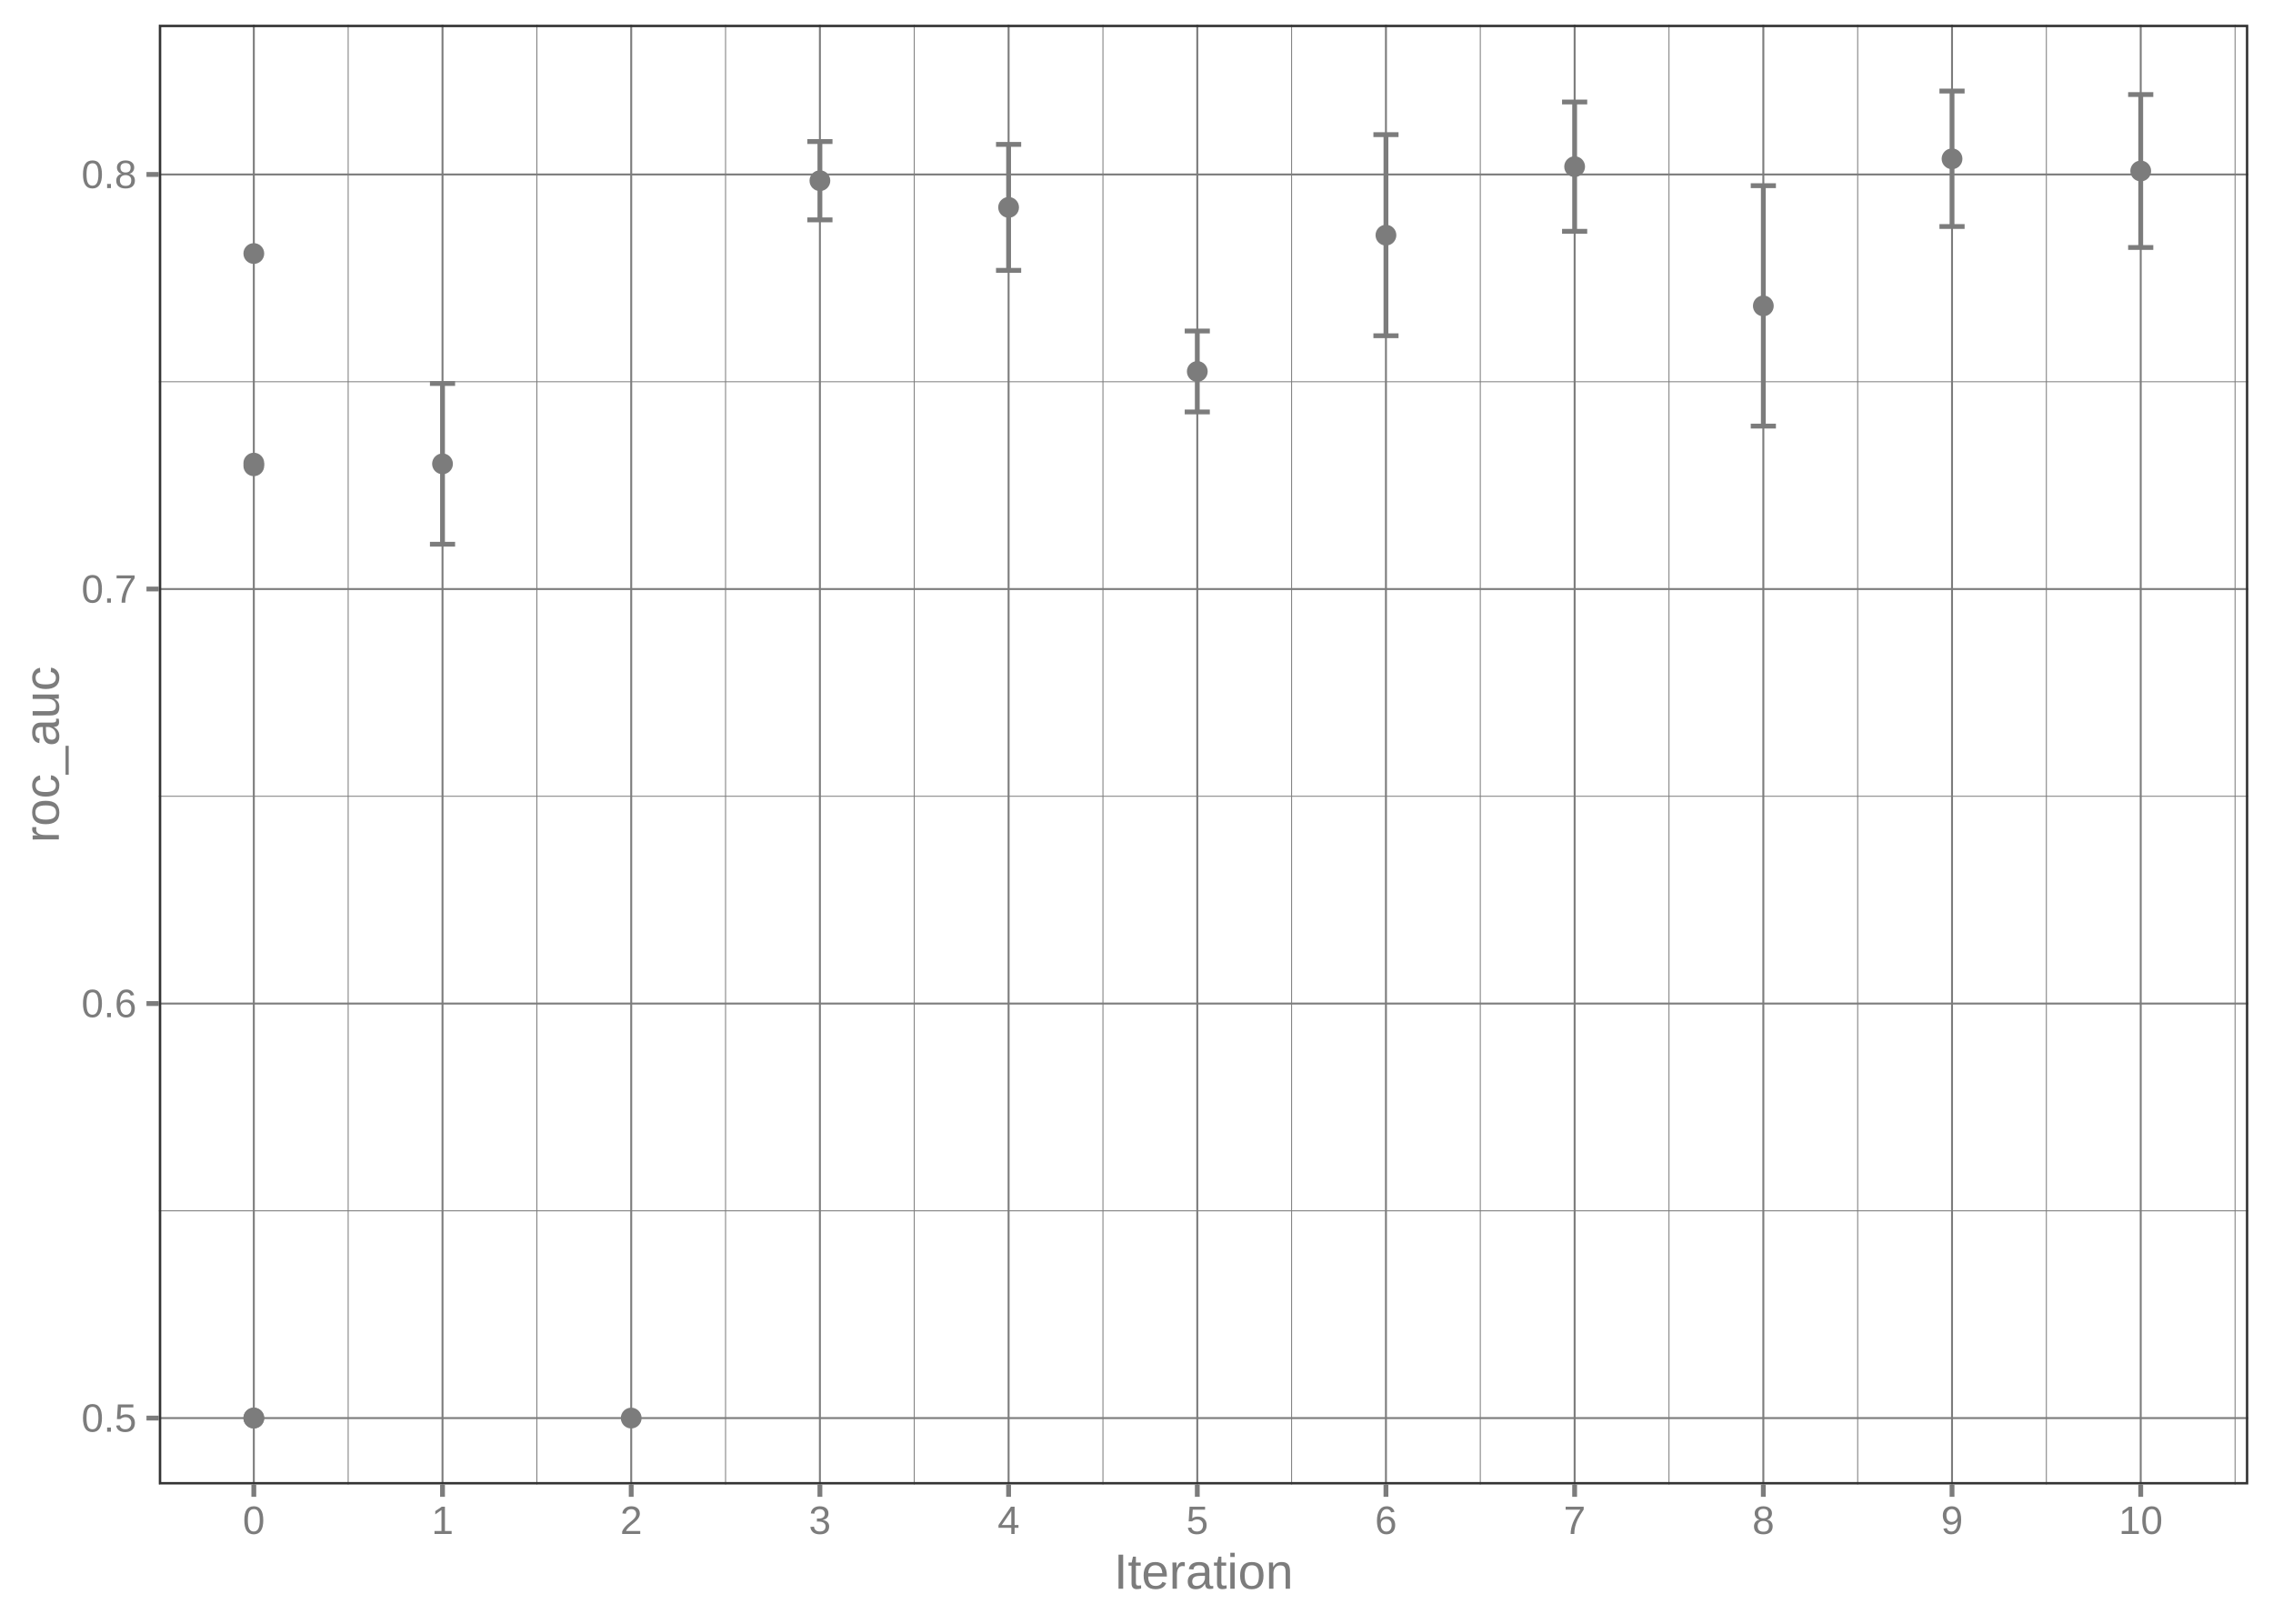
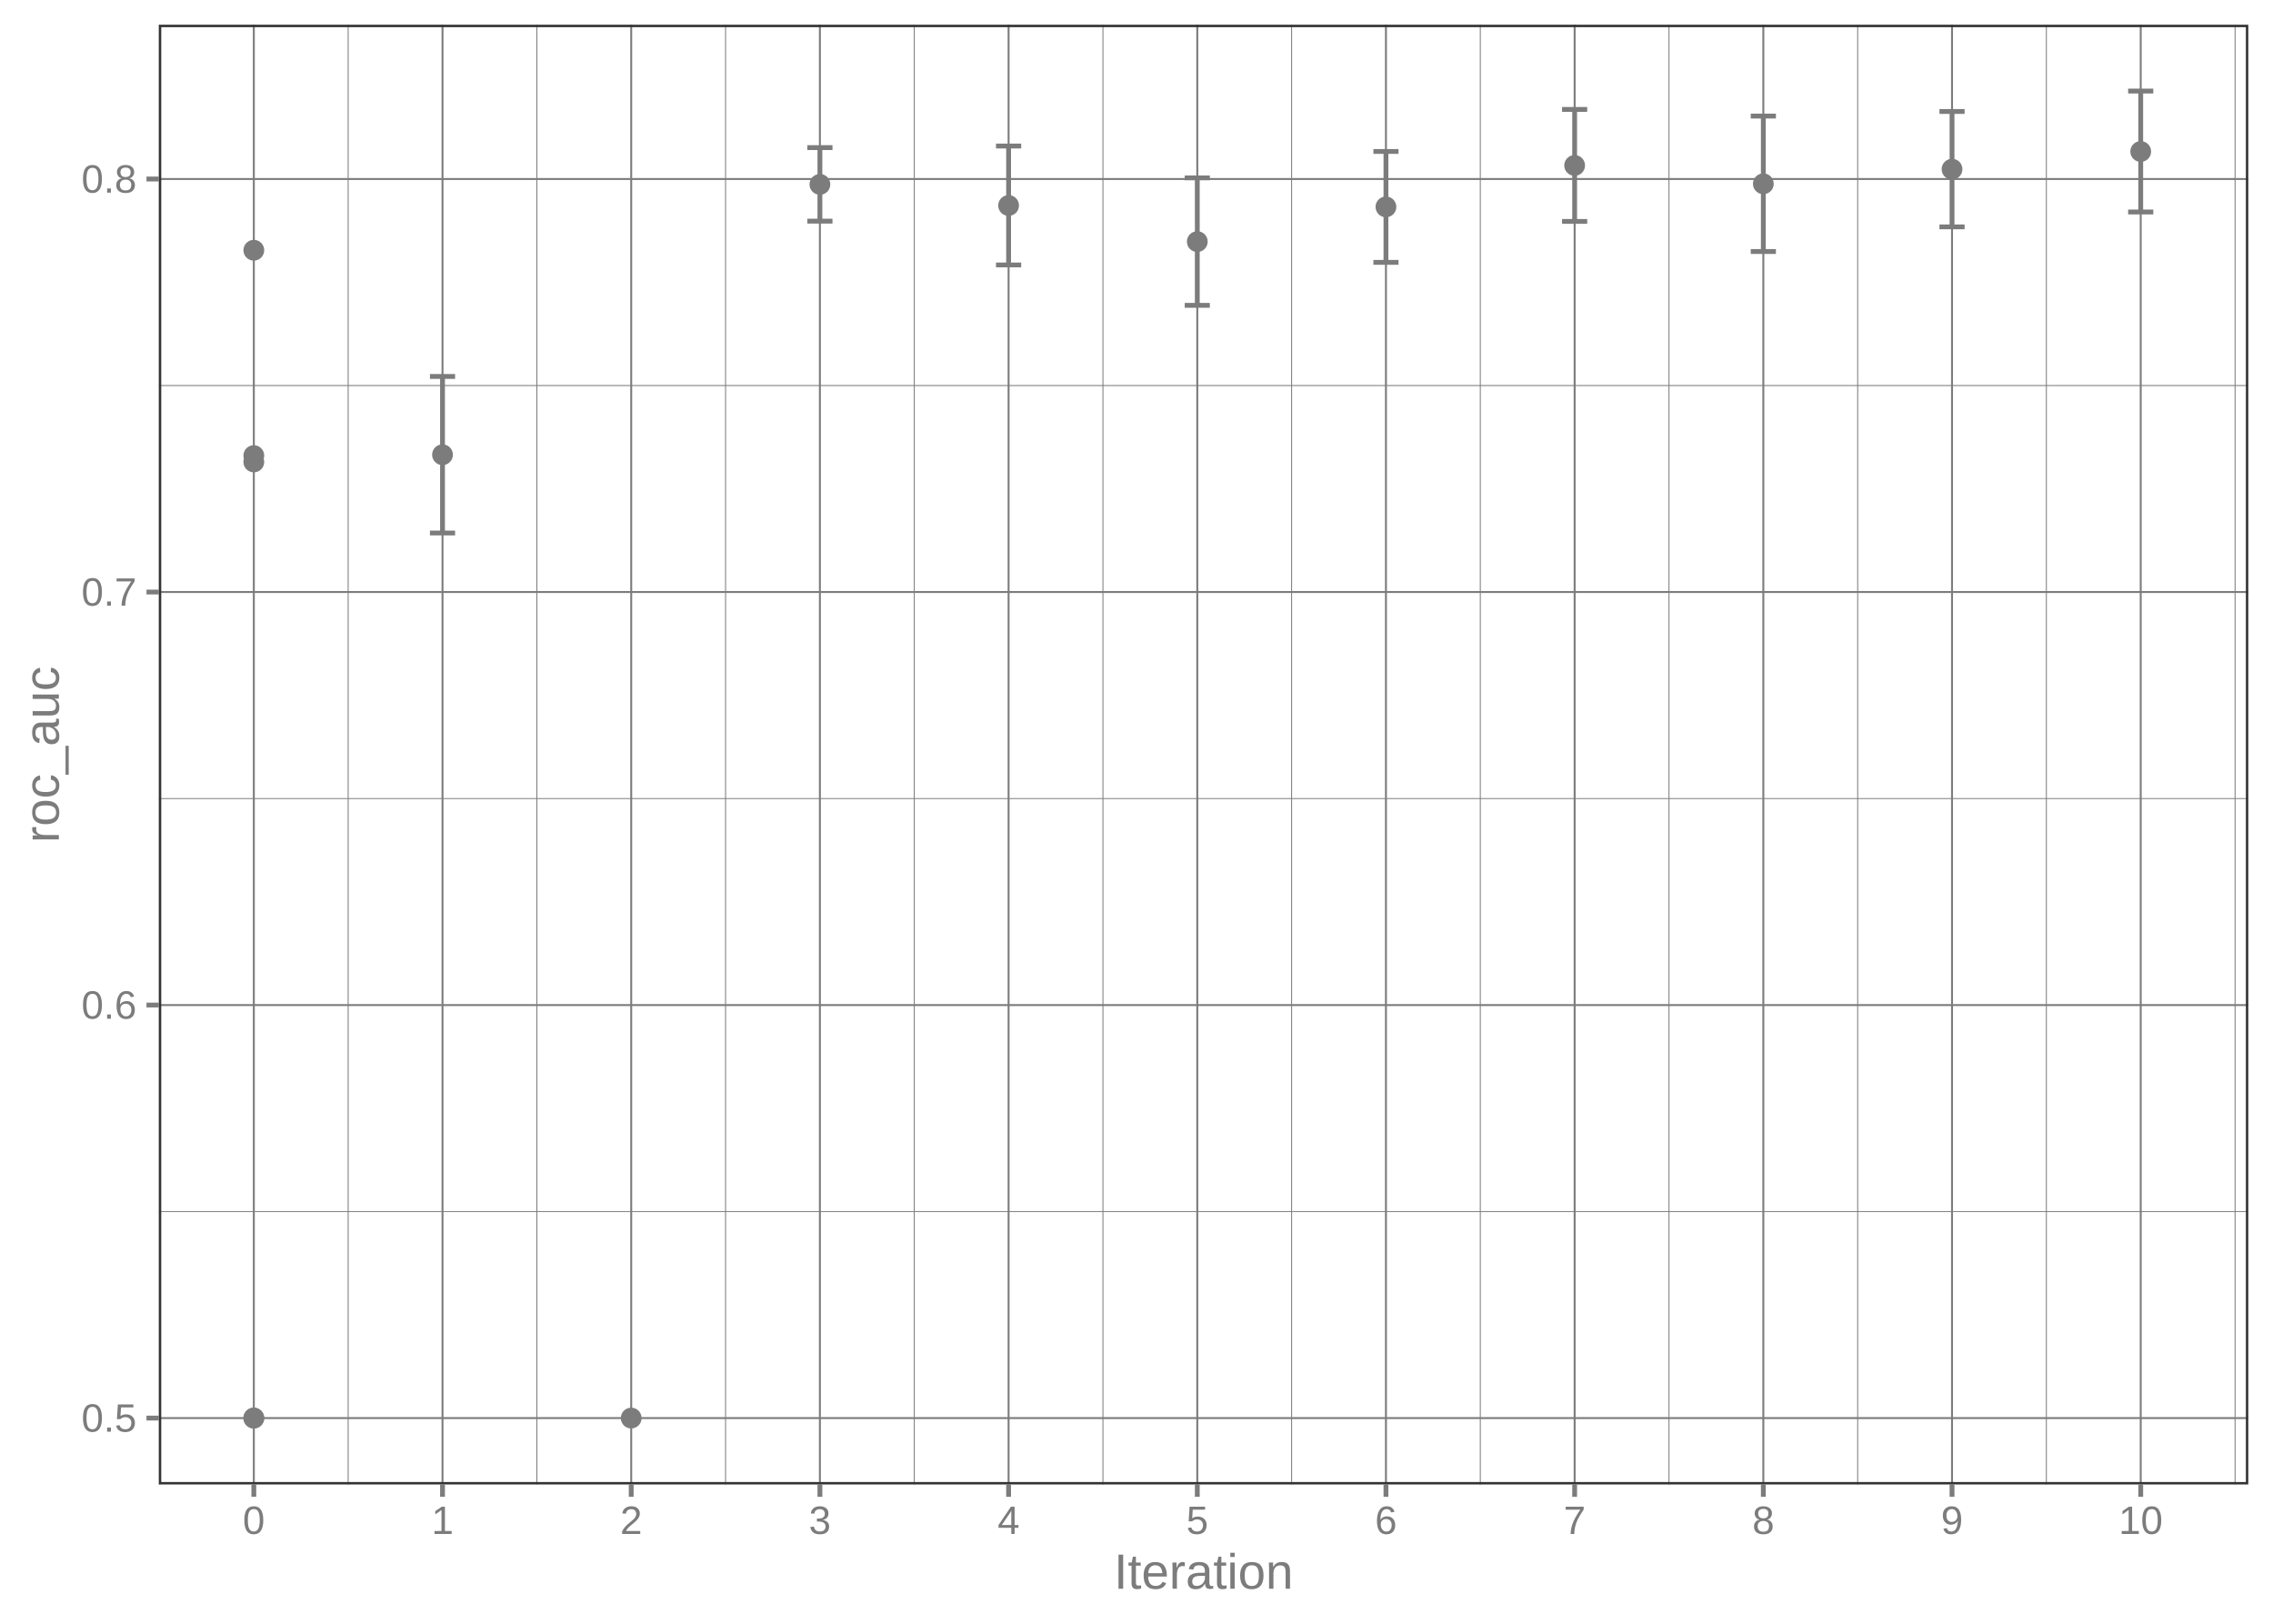
<svg xmlns="http://www.w3.org/2000/svg" width="504.00pt" height="360.00pt" viewBox="0 0 504.00 360.00">
  <g class="svglite">
    <defs>
      <style type="text/css">
    .svglite line, .svglite polyline, .svglite polygon, .svglite path, .svglite rect, .svglite circle {
      fill: none;
      stroke: #000000;
      stroke-linecap: round;
      stroke-linejoin: round;
      stroke-miterlimit: 10.00;
    }
    .svglite text {
      white-space: pre;
    }
    .svglite g.glyphgroup path {
      fill: inherit;
      stroke: none;
    }
  </style>
    </defs>
    <rect width="100%" height="100%" style="stroke: none; fill: none;" />
    <defs>
      <clipPath id="cpMC4wMHw1MDQuMDB8MC4wMHwzNjAuMDA=">
        <rect x="0.00" y="0.00" width="504.00" height="360.00" />
      </clipPath>
    </defs>
    <g clip-path="url(#cpMC4wMHw1MDQuMDB8MC4wMHwzNjAuMDA=)">
</g>
    <defs>
      <clipPath id="cpMzUuMjJ8NDk4LjUyfDUuNDh8MzI5LjEy">
        <rect x="35.22" y="5.48" width="463.30" height="323.64" />
      </clipPath>
    </defs>
    <g clip-path="url(#cpMzUuMjJ8NDk4LjUyfDUuNDh8MzI5LjEy)">
-       <polyline points="35.22,268.45 498.52,268.45 " style="stroke-width: 0.21; stroke: #7C7C7C; stroke-linecap: butt;" />
-       <polyline points="35.22,176.54 498.52,176.54 " style="stroke-width: 0.21; stroke: #7C7C7C; stroke-linecap: butt;" />
-       <polyline points="35.22,84.64 498.52,84.64 " style="stroke-width: 0.21; stroke: #7C7C7C; stroke-linecap: butt;" />
+       <polyline points="35.22,268.62 498.52,268.62 " style="stroke-width: 0.21; stroke: #7C7C7C; stroke-linecap: butt;" />
+       <polyline points="35.22,177.05 498.52,177.05 " style="stroke-width: 0.21; stroke: #7C7C7C; stroke-linecap: butt;" />
+       <polyline points="35.22,85.48 498.52,85.48 " style="stroke-width: 0.21; stroke: #7C7C7C; stroke-linecap: butt;" />
      <polyline points="35.36,329.12 35.36,5.48 " style="stroke-width: 0.21; stroke: #7C7C7C; stroke-linecap: butt;" />
      <polyline points="77.20,329.12 77.20,5.48 " style="stroke-width: 0.21; stroke: #7C7C7C; stroke-linecap: butt;" />
      <polyline points="119.04,329.12 119.04,5.48 " style="stroke-width: 0.21; stroke: #7C7C7C; stroke-linecap: butt;" />
      <polyline points="160.88,329.12 160.88,5.48 " style="stroke-width: 0.21; stroke: #7C7C7C; stroke-linecap: butt;" />
      <polyline points="202.72,329.12 202.72,5.48 " style="stroke-width: 0.21; stroke: #7C7C7C; stroke-linecap: butt;" />
      <polyline points="244.56,329.12 244.56,5.48 " style="stroke-width: 0.21; stroke: #7C7C7C; stroke-linecap: butt;" />
      <polyline points="286.39,329.12 286.39,5.48 " style="stroke-width: 0.21; stroke: #7C7C7C; stroke-linecap: butt;" />
      <polyline points="328.23,329.12 328.23,5.48 " style="stroke-width: 0.21; stroke: #7C7C7C; stroke-linecap: butt;" />
      <polyline points="370.07,329.12 370.07,5.48 " style="stroke-width: 0.21; stroke: #7C7C7C; stroke-linecap: butt;" />
      <polyline points="411.91,329.12 411.91,5.48 " style="stroke-width: 0.21; stroke: #7C7C7C; stroke-linecap: butt;" />
      <polyline points="453.75,329.12 453.75,5.48 " style="stroke-width: 0.21; stroke: #7C7C7C; stroke-linecap: butt;" />
      <polyline points="495.59,329.12 495.59,5.48 " style="stroke-width: 0.21; stroke: #7C7C7C; stroke-linecap: butt;" />
      <polyline points="35.22,314.40 498.52,314.40 " style="stroke-width: 0.43; stroke: #7C7C7C; stroke-linecap: butt;" />
-       <polyline points="35.22,222.50 498.52,222.50 " style="stroke-width: 0.43; stroke: #7C7C7C; stroke-linecap: butt;" />
-       <polyline points="35.22,130.59 498.52,130.59 " style="stroke-width: 0.43; stroke: #7C7C7C; stroke-linecap: butt;" />
-       <polyline points="35.22,38.68 498.52,38.68 " style="stroke-width: 0.43; stroke: #7C7C7C; stroke-linecap: butt;" />
+       <polyline points="35.22,222.83 498.52,222.83 " style="stroke-width: 0.43; stroke: #7C7C7C; stroke-linecap: butt;" />
+       <polyline points="35.22,131.26 498.52,131.26 " style="stroke-width: 0.43; stroke: #7C7C7C; stroke-linecap: butt;" />
+       <polyline points="35.22,39.69 498.52,39.69 " style="stroke-width: 0.43; stroke: #7C7C7C; stroke-linecap: butt;" />
      <polyline points="56.28,329.12 56.28,5.48 " style="stroke-width: 0.43; stroke: #7C7C7C; stroke-linecap: butt;" />
      <polyline points="98.12,329.12 98.12,5.48 " style="stroke-width: 0.43; stroke: #7C7C7C; stroke-linecap: butt;" />
      <polyline points="139.96,329.12 139.96,5.48 " style="stroke-width: 0.43; stroke: #7C7C7C; stroke-linecap: butt;" />
      <polyline points="181.80,329.12 181.80,5.48 " style="stroke-width: 0.43; stroke: #7C7C7C; stroke-linecap: butt;" />
      <polyline points="223.64,329.12 223.64,5.48 " style="stroke-width: 0.43; stroke: #7C7C7C; stroke-linecap: butt;" />
      <polyline points="265.48,329.12 265.48,5.48 " style="stroke-width: 0.43; stroke: #7C7C7C; stroke-linecap: butt;" />
      <polyline points="307.31,329.12 307.31,5.48 " style="stroke-width: 0.43; stroke: #7C7C7C; stroke-linecap: butt;" />
      <polyline points="349.15,329.12 349.15,5.48 " style="stroke-width: 0.43; stroke: #7C7C7C; stroke-linecap: butt;" />
      <polyline points="390.99,329.12 390.99,5.48 " style="stroke-width: 0.43; stroke: #7C7C7C; stroke-linecap: butt;" />
      <polyline points="432.83,329.12 432.83,5.48 " style="stroke-width: 0.43; stroke: #7C7C7C; stroke-linecap: butt;" />
      <polyline points="474.67,329.12 474.67,5.48 " style="stroke-width: 0.43; stroke: #7C7C7C; stroke-linecap: butt;" />
-       <circle cx="56.28" cy="103.27" r="1.95" style="stroke-width: 0.71; stroke: #7C7C7C; fill: #7C7C7C;" />
-       <circle cx="56.28" cy="102.68" r="1.95" style="stroke-width: 0.71; stroke: #7C7C7C; fill: #7C7C7C;" />
+       <circle cx="56.28" cy="101.01" r="1.95" style="stroke-width: 0.71; stroke: #7C7C7C; fill: #7C7C7C;" />
+       <circle cx="56.28" cy="102.42" r="1.95" style="stroke-width: 0.71; stroke: #7C7C7C; fill: #7C7C7C;" />
      <circle cx="56.28" cy="314.40" r="1.95" style="stroke-width: 0.71; stroke: #7C7C7C; fill: #7C7C7C;" />
      <circle cx="56.28" cy="314.40" r="1.95" style="stroke-width: 0.71; stroke: #7C7C7C; fill: #7C7C7C;" />
-       <circle cx="56.28" cy="56.21" r="1.95" style="stroke-width: 0.71; stroke: #7C7C7C; fill: #7C7C7C;" />
-       <circle cx="98.12" cy="102.84" r="1.95" style="stroke-width: 0.71; stroke: #7C7C7C; fill: #7C7C7C;" />
+       <circle cx="56.28" cy="55.48" r="1.95" style="stroke-width: 0.71; stroke: #7C7C7C; fill: #7C7C7C;" />
+       <circle cx="98.12" cy="100.82" r="1.95" style="stroke-width: 0.71; stroke: #7C7C7C; fill: #7C7C7C;" />
      <circle cx="139.96" cy="314.40" r="1.95" style="stroke-width: 0.71; stroke: #7C7C7C; fill: #7C7C7C;" />
-       <circle cx="181.80" cy="40.06" r="1.95" style="stroke-width: 0.71; stroke: #7C7C7C; fill: #7C7C7C;" />
-       <circle cx="223.64" cy="45.98" r="1.95" style="stroke-width: 0.71; stroke: #7C7C7C; fill: #7C7C7C;" />
-       <circle cx="265.48" cy="82.36" r="1.95" style="stroke-width: 0.71; stroke: #7C7C7C; fill: #7C7C7C;" />
-       <circle cx="307.31" cy="52.14" r="1.95" style="stroke-width: 0.71; stroke: #7C7C7C; fill: #7C7C7C;" />
-       <circle cx="349.15" cy="36.95" r="1.95" style="stroke-width: 0.71; stroke: #7C7C7C; fill: #7C7C7C;" />
-       <circle cx="390.99" cy="67.82" r="1.95" style="stroke-width: 0.71; stroke: #7C7C7C; fill: #7C7C7C;" />
-       <circle cx="432.83" cy="35.21" r="1.95" style="stroke-width: 0.71; stroke: #7C7C7C; fill: #7C7C7C;" />
-       <circle cx="474.67" cy="37.91" r="1.95" style="stroke-width: 0.71; stroke: #7C7C7C; fill: #7C7C7C;" />
-       <polyline points="95.33,85.03 100.91,85.03 " style="stroke-width: 1.07; stroke: #7C7C7C; stroke-linecap: butt;" />
-       <polyline points="98.12,85.03 98.12,120.66 " style="stroke-width: 1.07; stroke: #7C7C7C; stroke-linecap: butt;" />
-       <polyline points="95.33,120.66 100.91,120.66 " style="stroke-width: 1.07; stroke: #7C7C7C; stroke-linecap: butt;" />
-       <polyline points="179.01,31.38 184.59,31.38 " style="stroke-width: 1.07; stroke: #7C7C7C; stroke-linecap: butt;" />
-       <polyline points="181.80,31.38 181.80,48.75 " style="stroke-width: 1.07; stroke: #7C7C7C; stroke-linecap: butt;" />
-       <polyline points="179.01,48.75 184.59,48.75 " style="stroke-width: 1.07; stroke: #7C7C7C; stroke-linecap: butt;" />
-       <polyline points="220.85,32.01 226.43,32.01 " style="stroke-width: 1.07; stroke: #7C7C7C; stroke-linecap: butt;" />
-       <polyline points="223.64,32.01 223.64,59.94 " style="stroke-width: 1.07; stroke: #7C7C7C; stroke-linecap: butt;" />
-       <polyline points="220.85,59.94 226.43,59.94 " style="stroke-width: 1.07; stroke: #7C7C7C; stroke-linecap: butt;" />
-       <polyline points="262.69,73.39 268.26,73.39 " style="stroke-width: 1.07; stroke: #7C7C7C; stroke-linecap: butt;" />
-       <polyline points="265.48,73.39 265.48,91.33 " style="stroke-width: 1.07; stroke: #7C7C7C; stroke-linecap: butt;" />
-       <polyline points="262.69,91.33 268.26,91.33 " style="stroke-width: 1.07; stroke: #7C7C7C; stroke-linecap: butt;" />
-       <polyline points="304.53,29.85 310.10,29.85 " style="stroke-width: 1.07; stroke: #7C7C7C; stroke-linecap: butt;" />
-       <polyline points="307.31,29.85 307.31,74.44 " style="stroke-width: 1.07; stroke: #7C7C7C; stroke-linecap: butt;" />
-       <polyline points="304.53,74.44 310.10,74.44 " style="stroke-width: 1.07; stroke: #7C7C7C; stroke-linecap: butt;" />
-       <polyline points="346.36,22.61 351.94,22.61 " style="stroke-width: 1.07; stroke: #7C7C7C; stroke-linecap: butt;" />
-       <polyline points="349.15,22.61 349.15,51.29 " style="stroke-width: 1.07; stroke: #7C7C7C; stroke-linecap: butt;" />
-       <polyline points="346.36,51.29 351.94,51.29 " style="stroke-width: 1.07; stroke: #7C7C7C; stroke-linecap: butt;" />
-       <polyline points="388.20,41.17 393.78,41.17 " style="stroke-width: 1.07; stroke: #7C7C7C; stroke-linecap: butt;" />
-       <polyline points="390.99,41.17 390.99,94.47 " style="stroke-width: 1.07; stroke: #7C7C7C; stroke-linecap: butt;" />
-       <polyline points="388.20,94.47 393.78,94.47 " style="stroke-width: 1.07; stroke: #7C7C7C; stroke-linecap: butt;" />
-       <polyline points="430.04,20.19 435.62,20.19 " style="stroke-width: 1.07; stroke: #7C7C7C; stroke-linecap: butt;" />
-       <polyline points="432.83,20.19 432.83,50.22 " style="stroke-width: 1.07; stroke: #7C7C7C; stroke-linecap: butt;" />
-       <polyline points="430.04,50.22 435.62,50.22 " style="stroke-width: 1.07; stroke: #7C7C7C; stroke-linecap: butt;" />
-       <polyline points="471.88,20.96 477.46,20.96 " style="stroke-width: 1.07; stroke: #7C7C7C; stroke-linecap: butt;" />
-       <polyline points="474.67,20.96 474.67,54.87 " style="stroke-width: 1.07; stroke: #7C7C7C; stroke-linecap: butt;" />
-       <polyline points="471.88,54.87 477.46,54.87 " style="stroke-width: 1.07; stroke: #7C7C7C; stroke-linecap: butt;" />
+       <circle cx="181.80" cy="40.88" r="1.95" style="stroke-width: 0.71; stroke: #7C7C7C; fill: #7C7C7C;" />
+       <circle cx="223.64" cy="45.56" r="1.95" style="stroke-width: 0.71; stroke: #7C7C7C; fill: #7C7C7C;" />
+       <circle cx="265.48" cy="53.57" r="1.95" style="stroke-width: 0.71; stroke: #7C7C7C; fill: #7C7C7C;" />
+       <circle cx="307.31" cy="45.87" r="1.95" style="stroke-width: 0.71; stroke: #7C7C7C; fill: #7C7C7C;" />
+       <circle cx="349.15" cy="36.68" r="1.95" style="stroke-width: 0.71; stroke: #7C7C7C; fill: #7C7C7C;" />
+       <circle cx="390.99" cy="40.75" r="1.95" style="stroke-width: 0.71; stroke: #7C7C7C; fill: #7C7C7C;" />
+       <circle cx="432.83" cy="37.51" r="1.95" style="stroke-width: 0.71; stroke: #7C7C7C; fill: #7C7C7C;" />
+       <circle cx="474.67" cy="33.59" r="1.95" style="stroke-width: 0.71; stroke: #7C7C7C; fill: #7C7C7C;" />
+       <polyline points="95.33,83.46 100.91,83.46 " style="stroke-width: 1.07; stroke: #7C7C7C; stroke-linecap: butt;" />
+       <polyline points="98.12,83.46 98.12,118.17 " style="stroke-width: 1.07; stroke: #7C7C7C; stroke-linecap: butt;" />
+       <polyline points="95.33,118.17 100.91,118.17 " style="stroke-width: 1.07; stroke: #7C7C7C; stroke-linecap: butt;" />
+       <polyline points="179.01,32.73 184.59,32.73 " style="stroke-width: 1.07; stroke: #7C7C7C; stroke-linecap: butt;" />
+       <polyline points="181.80,32.73 181.80,49.03 " style="stroke-width: 1.07; stroke: #7C7C7C; stroke-linecap: butt;" />
+       <polyline points="179.01,49.03 184.59,49.03 " style="stroke-width: 1.07; stroke: #7C7C7C; stroke-linecap: butt;" />
+       <polyline points="220.85,32.38 226.43,32.38 " style="stroke-width: 1.07; stroke: #7C7C7C; stroke-linecap: butt;" />
+       <polyline points="223.64,32.38 223.64,58.74 " style="stroke-width: 1.07; stroke: #7C7C7C; stroke-linecap: butt;" />
+       <polyline points="220.85,58.74 226.43,58.74 " style="stroke-width: 1.07; stroke: #7C7C7C; stroke-linecap: butt;" />
+       <polyline points="262.69,39.44 268.26,39.44 " style="stroke-width: 1.07; stroke: #7C7C7C; stroke-linecap: butt;" />
+       <polyline points="265.48,39.44 265.48,67.70 " style="stroke-width: 1.07; stroke: #7C7C7C; stroke-linecap: butt;" />
+       <polyline points="262.69,67.70 268.26,67.70 " style="stroke-width: 1.07; stroke: #7C7C7C; stroke-linecap: butt;" />
+       <polyline points="304.53,33.58 310.10,33.58 " style="stroke-width: 1.07; stroke: #7C7C7C; stroke-linecap: butt;" />
+       <polyline points="307.31,33.58 307.31,58.17 " style="stroke-width: 1.07; stroke: #7C7C7C; stroke-linecap: butt;" />
+       <polyline points="304.53,58.17 310.10,58.17 " style="stroke-width: 1.07; stroke: #7C7C7C; stroke-linecap: butt;" />
+       <polyline points="346.36,24.26 351.94,24.26 " style="stroke-width: 1.07; stroke: #7C7C7C; stroke-linecap: butt;" />
+       <polyline points="349.15,24.26 349.15,49.09 " style="stroke-width: 1.07; stroke: #7C7C7C; stroke-linecap: butt;" />
+       <polyline points="346.36,49.09 351.94,49.09 " style="stroke-width: 1.07; stroke: #7C7C7C; stroke-linecap: butt;" />
+       <polyline points="388.20,25.74 393.78,25.74 " style="stroke-width: 1.07; stroke: #7C7C7C; stroke-linecap: butt;" />
+       <polyline points="390.99,25.74 390.99,55.76 " style="stroke-width: 1.07; stroke: #7C7C7C; stroke-linecap: butt;" />
+       <polyline points="388.20,55.76 393.78,55.76 " style="stroke-width: 1.07; stroke: #7C7C7C; stroke-linecap: butt;" />
+       <polyline points="430.04,24.72 435.62,24.72 " style="stroke-width: 1.07; stroke: #7C7C7C; stroke-linecap: butt;" />
+       <polyline points="432.83,24.72 432.83,50.30 " style="stroke-width: 1.07; stroke: #7C7C7C; stroke-linecap: butt;" />
+       <polyline points="430.04,50.30 435.62,50.30 " style="stroke-width: 1.07; stroke: #7C7C7C; stroke-linecap: butt;" />
+       <polyline points="471.88,20.19 477.46,20.19 " style="stroke-width: 1.07; stroke: #7C7C7C; stroke-linecap: butt;" />
+       <polyline points="474.67,20.19 474.67,47.00 " style="stroke-width: 1.07; stroke: #7C7C7C; stroke-linecap: butt;" />
+       <polyline points="471.88,47.00 477.46,47.00 " style="stroke-width: 1.07; stroke: #7C7C7C; stroke-linecap: butt;" />
      <rect x="35.22" y="5.48" width="463.30" height="323.64" style="stroke-width: 1.07; stroke: #333333;" />
    </g>
    <g clip-path="url(#cpMC4wMHw1MDQuMDB8MC4wMHwzNjAuMDA=)">
      <text x="30.29" y="317.43" text-anchor="end" style="font-size: 8.80px;fill: #7C7C7C; font-family: &quot;Liberation Sans&quot;;" textLength="12.22px" lengthAdjust="spacingAndGlyphs">0.5</text>
-       <text x="30.29" y="225.52" text-anchor="end" style="font-size: 8.80px;fill: #7C7C7C; font-family: &quot;Liberation Sans&quot;;" textLength="12.22px" lengthAdjust="spacingAndGlyphs">0.6</text>
-       <text x="30.29" y="133.62" text-anchor="end" style="font-size: 8.80px;fill: #7C7C7C; font-family: &quot;Liberation Sans&quot;;" textLength="12.22px" lengthAdjust="spacingAndGlyphs">0.7</text>
-       <text x="30.29" y="41.71" text-anchor="end" style="font-size: 8.80px;fill: #7C7C7C; font-family: &quot;Liberation Sans&quot;;" textLength="12.22px" lengthAdjust="spacingAndGlyphs">0.8</text>
+       <text x="30.29" y="225.86" text-anchor="end" style="font-size: 8.80px;fill: #7C7C7C; font-family: &quot;Liberation Sans&quot;;" textLength="12.22px" lengthAdjust="spacingAndGlyphs">0.6</text>
+       <text x="30.29" y="134.29" text-anchor="end" style="font-size: 8.80px;fill: #7C7C7C; font-family: &quot;Liberation Sans&quot;;" textLength="12.22px" lengthAdjust="spacingAndGlyphs">0.7</text>
+       <text x="30.29" y="42.72" text-anchor="end" style="font-size: 8.80px;fill: #7C7C7C; font-family: &quot;Liberation Sans&quot;;" textLength="12.22px" lengthAdjust="spacingAndGlyphs">0.8</text>
      <polyline points="32.48,314.40 35.22,314.40 " style="stroke-width: 1.07; stroke: #7C7C7C; stroke-linecap: butt;" />
-       <polyline points="32.48,222.50 35.22,222.50 " style="stroke-width: 1.07; stroke: #7C7C7C; stroke-linecap: butt;" />
-       <polyline points="32.48,130.59 35.22,130.59 " style="stroke-width: 1.07; stroke: #7C7C7C; stroke-linecap: butt;" />
-       <polyline points="32.48,38.68 35.22,38.68 " style="stroke-width: 1.07; stroke: #7C7C7C; stroke-linecap: butt;" />
+       <polyline points="32.48,222.83 35.22,222.83 " style="stroke-width: 1.07; stroke: #7C7C7C; stroke-linecap: butt;" />
+       <polyline points="32.48,131.26 35.22,131.26 " style="stroke-width: 1.07; stroke: #7C7C7C; stroke-linecap: butt;" />
+       <polyline points="32.48,39.69 35.22,39.69 " style="stroke-width: 1.07; stroke: #7C7C7C; stroke-linecap: butt;" />
      <polyline points="56.28,331.86 56.28,329.12 " style="stroke-width: 1.07; stroke: #7C7C7C; stroke-linecap: butt;" />
      <polyline points="98.12,331.86 98.12,329.12 " style="stroke-width: 1.07; stroke: #7C7C7C; stroke-linecap: butt;" />
      <polyline points="139.96,331.86 139.96,329.12 " style="stroke-width: 1.07; stroke: #7C7C7C; stroke-linecap: butt;" />
      <polyline points="181.80,331.86 181.80,329.12 " style="stroke-width: 1.07; stroke: #7C7C7C; stroke-linecap: butt;" />
      <polyline points="223.64,331.86 223.64,329.12 " style="stroke-width: 1.07; stroke: #7C7C7C; stroke-linecap: butt;" />
      <polyline points="265.48,331.86 265.48,329.12 " style="stroke-width: 1.07; stroke: #7C7C7C; stroke-linecap: butt;" />
      <polyline points="307.31,331.86 307.31,329.12 " style="stroke-width: 1.07; stroke: #7C7C7C; stroke-linecap: butt;" />
      <polyline points="349.15,331.86 349.15,329.12 " style="stroke-width: 1.07; stroke: #7C7C7C; stroke-linecap: butt;" />
      <polyline points="390.99,331.86 390.99,329.12 " style="stroke-width: 1.07; stroke: #7C7C7C; stroke-linecap: butt;" />
      <polyline points="432.83,331.86 432.83,329.12 " style="stroke-width: 1.07; stroke: #7C7C7C; stroke-linecap: butt;" />
      <polyline points="474.67,331.86 474.67,329.12 " style="stroke-width: 1.07; stroke: #7C7C7C; stroke-linecap: butt;" />
      <text x="56.28" y="340.10" text-anchor="middle" style="font-size: 8.80px;fill: #7C7C7C; font-family: &quot;Liberation Sans&quot;;" textLength="4.89px" lengthAdjust="spacingAndGlyphs">0</text>
      <text x="98.12" y="340.10" text-anchor="middle" style="font-size: 8.80px;fill: #7C7C7C; font-family: &quot;Liberation Sans&quot;;" textLength="4.89px" lengthAdjust="spacingAndGlyphs">1</text>
      <text x="139.96" y="340.10" text-anchor="middle" style="font-size: 8.80px;fill: #7C7C7C; font-family: &quot;Liberation Sans&quot;;" textLength="4.89px" lengthAdjust="spacingAndGlyphs">2</text>
      <text x="181.80" y="340.10" text-anchor="middle" style="font-size: 8.80px;fill: #7C7C7C; font-family: &quot;Liberation Sans&quot;;" textLength="4.89px" lengthAdjust="spacingAndGlyphs">3</text>
      <text x="223.64" y="340.10" text-anchor="middle" style="font-size: 8.80px;fill: #7C7C7C; font-family: &quot;Liberation Sans&quot;;" textLength="4.89px" lengthAdjust="spacingAndGlyphs">4</text>
      <text x="265.48" y="340.10" text-anchor="middle" style="font-size: 8.80px;fill: #7C7C7C; font-family: &quot;Liberation Sans&quot;;" textLength="4.89px" lengthAdjust="spacingAndGlyphs">5</text>
      <text x="307.31" y="340.10" text-anchor="middle" style="font-size: 8.80px;fill: #7C7C7C; font-family: &quot;Liberation Sans&quot;;" textLength="4.89px" lengthAdjust="spacingAndGlyphs">6</text>
      <text x="349.15" y="340.10" text-anchor="middle" style="font-size: 8.80px;fill: #7C7C7C; font-family: &quot;Liberation Sans&quot;;" textLength="4.89px" lengthAdjust="spacingAndGlyphs">7</text>
      <text x="390.99" y="340.10" text-anchor="middle" style="font-size: 8.80px;fill: #7C7C7C; font-family: &quot;Liberation Sans&quot;;" textLength="4.89px" lengthAdjust="spacingAndGlyphs">8</text>
      <text x="432.83" y="340.10" text-anchor="middle" style="font-size: 8.80px;fill: #7C7C7C; font-family: &quot;Liberation Sans&quot;;" textLength="4.89px" lengthAdjust="spacingAndGlyphs">9</text>
      <text x="474.67" y="340.10" text-anchor="middle" style="font-size: 8.80px;fill: #7C7C7C; font-family: &quot;Liberation Sans&quot;;" textLength="9.78px" lengthAdjust="spacingAndGlyphs">10</text>
      <text x="266.87" y="352.24" text-anchor="middle" style="font-size: 11.00px;fill: #7C7C7C; font-family: &quot;Liberation Sans&quot;;" textLength="39.78px" lengthAdjust="spacingAndGlyphs">Iteration</text>
      <text transform="translate(13.05,167.30) rotate(-90)" text-anchor="middle" style="font-size: 11.00px;fill: #7C7C7C; font-family: &quot;Liberation Sans&quot;;" textLength="39.16px" lengthAdjust="spacingAndGlyphs">roc_auc</text>
    </g>
  </g>
</svg>
